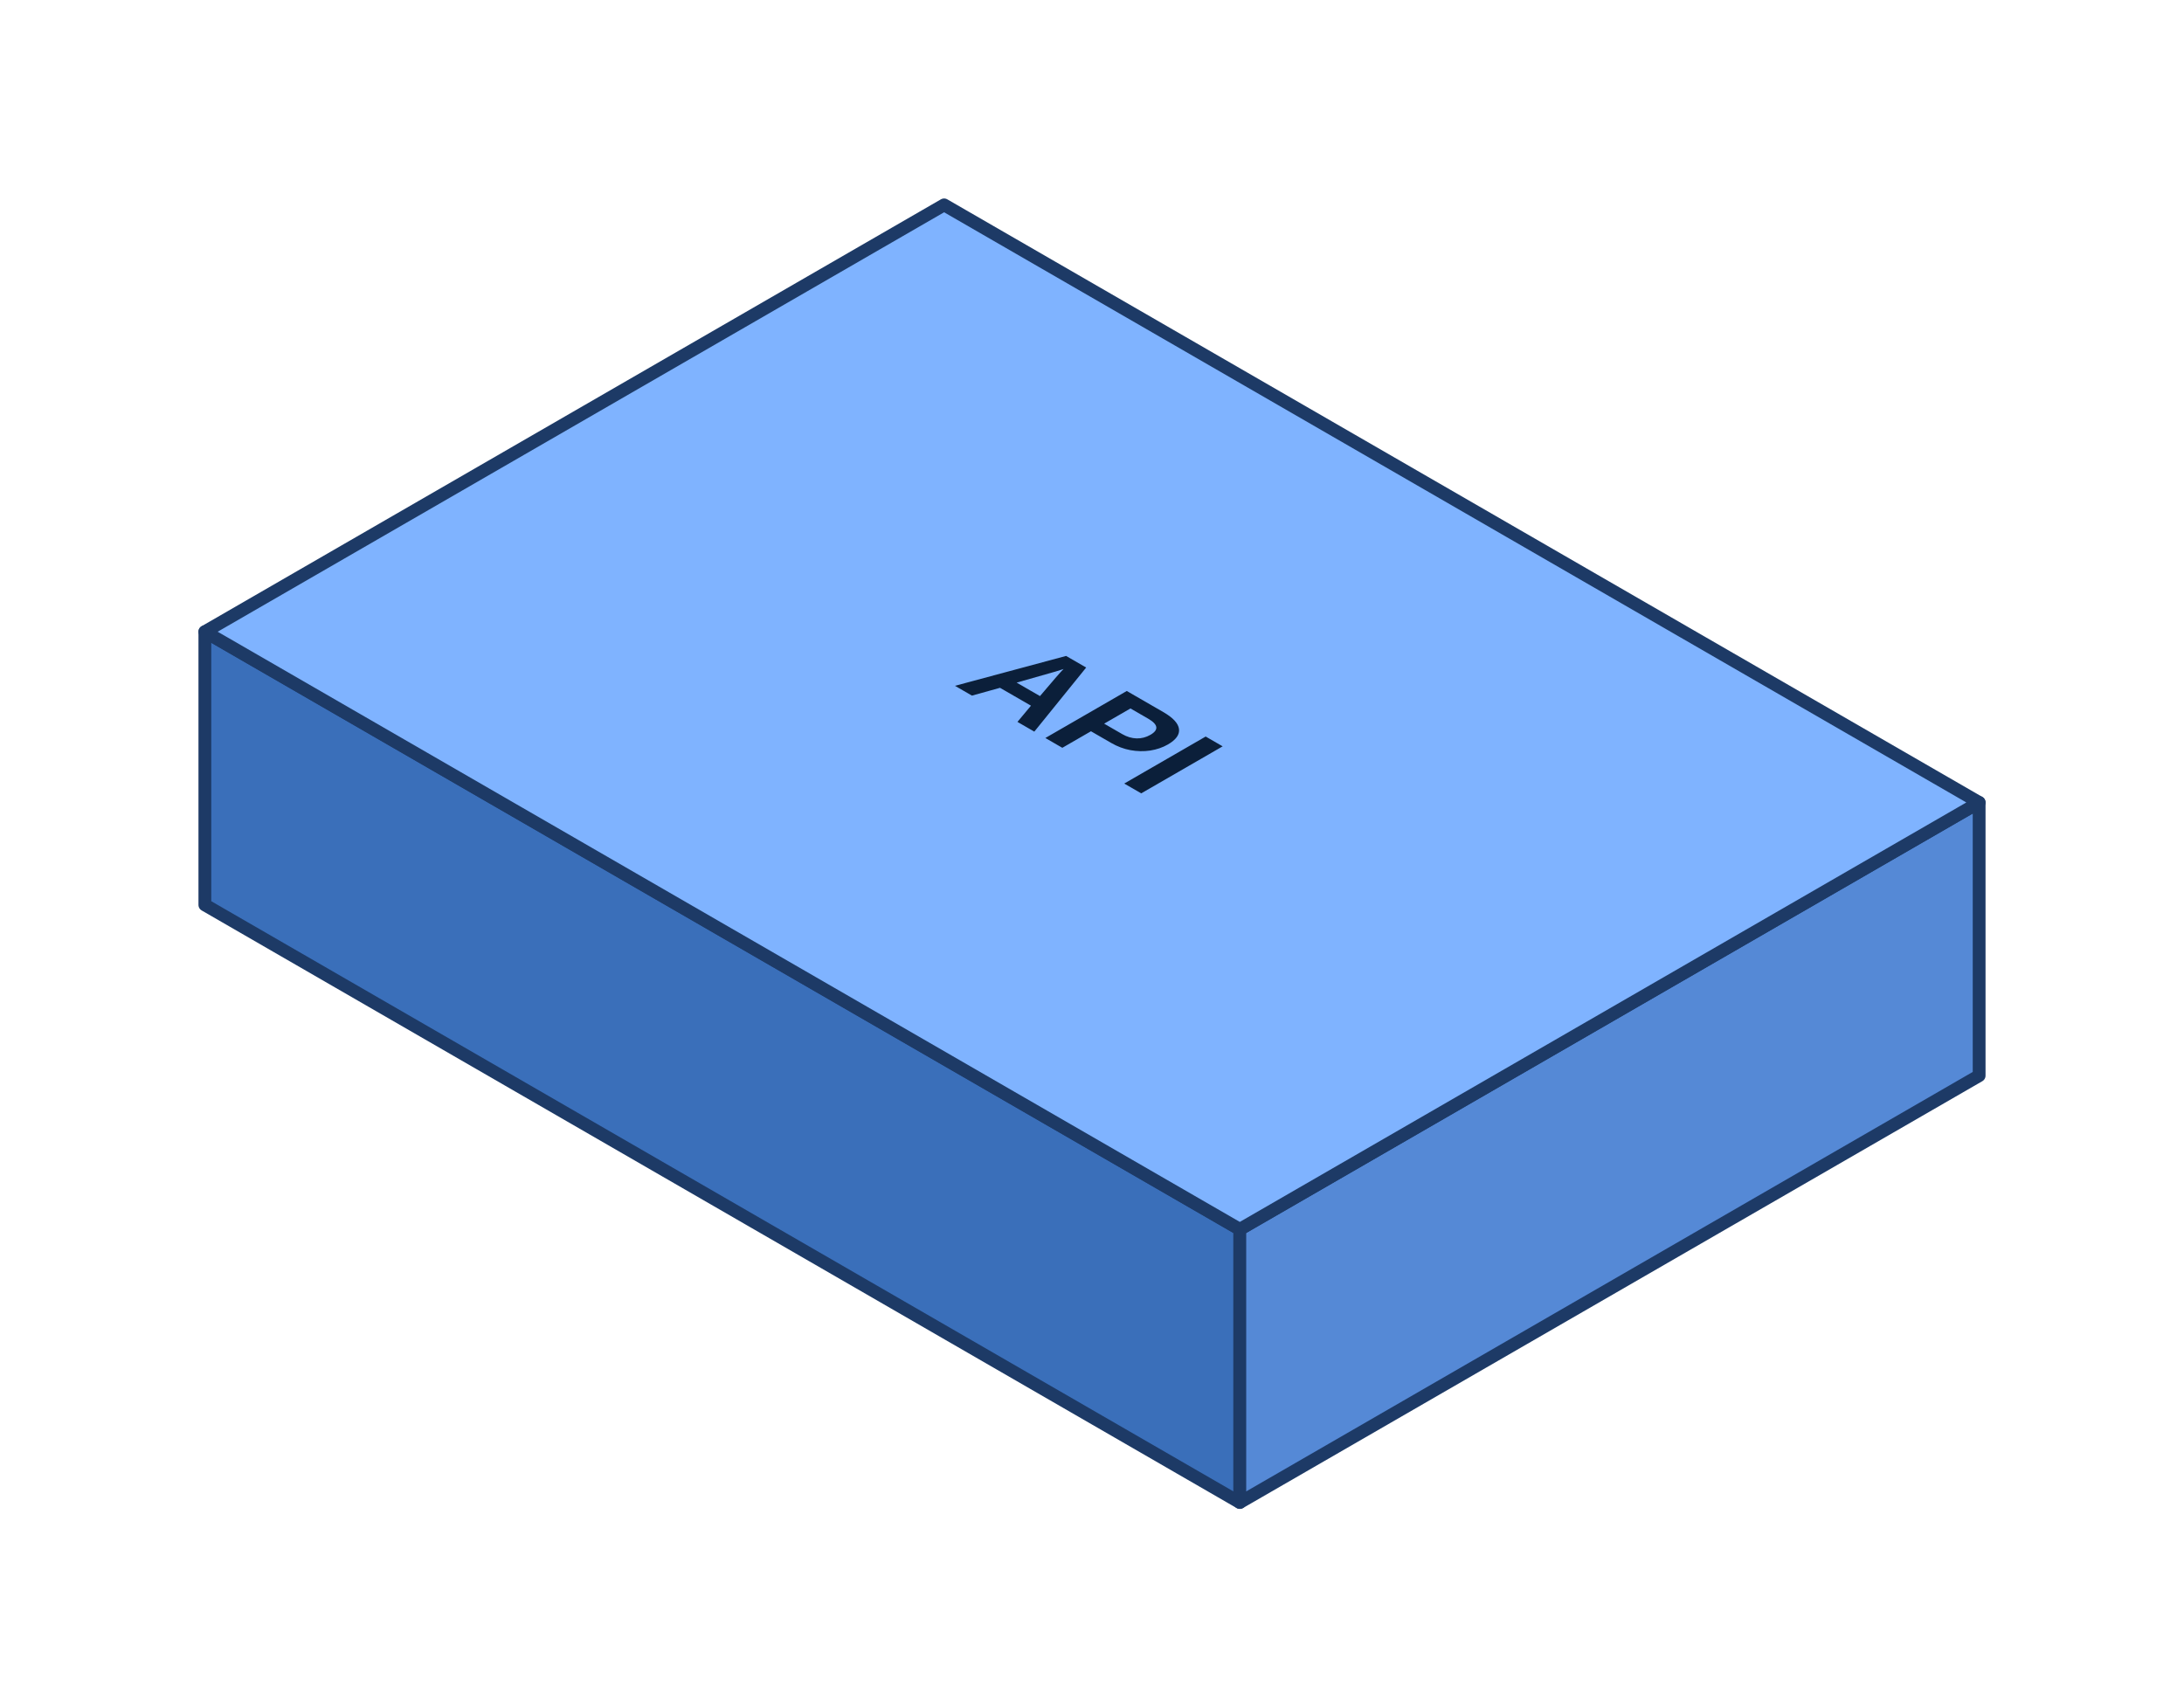
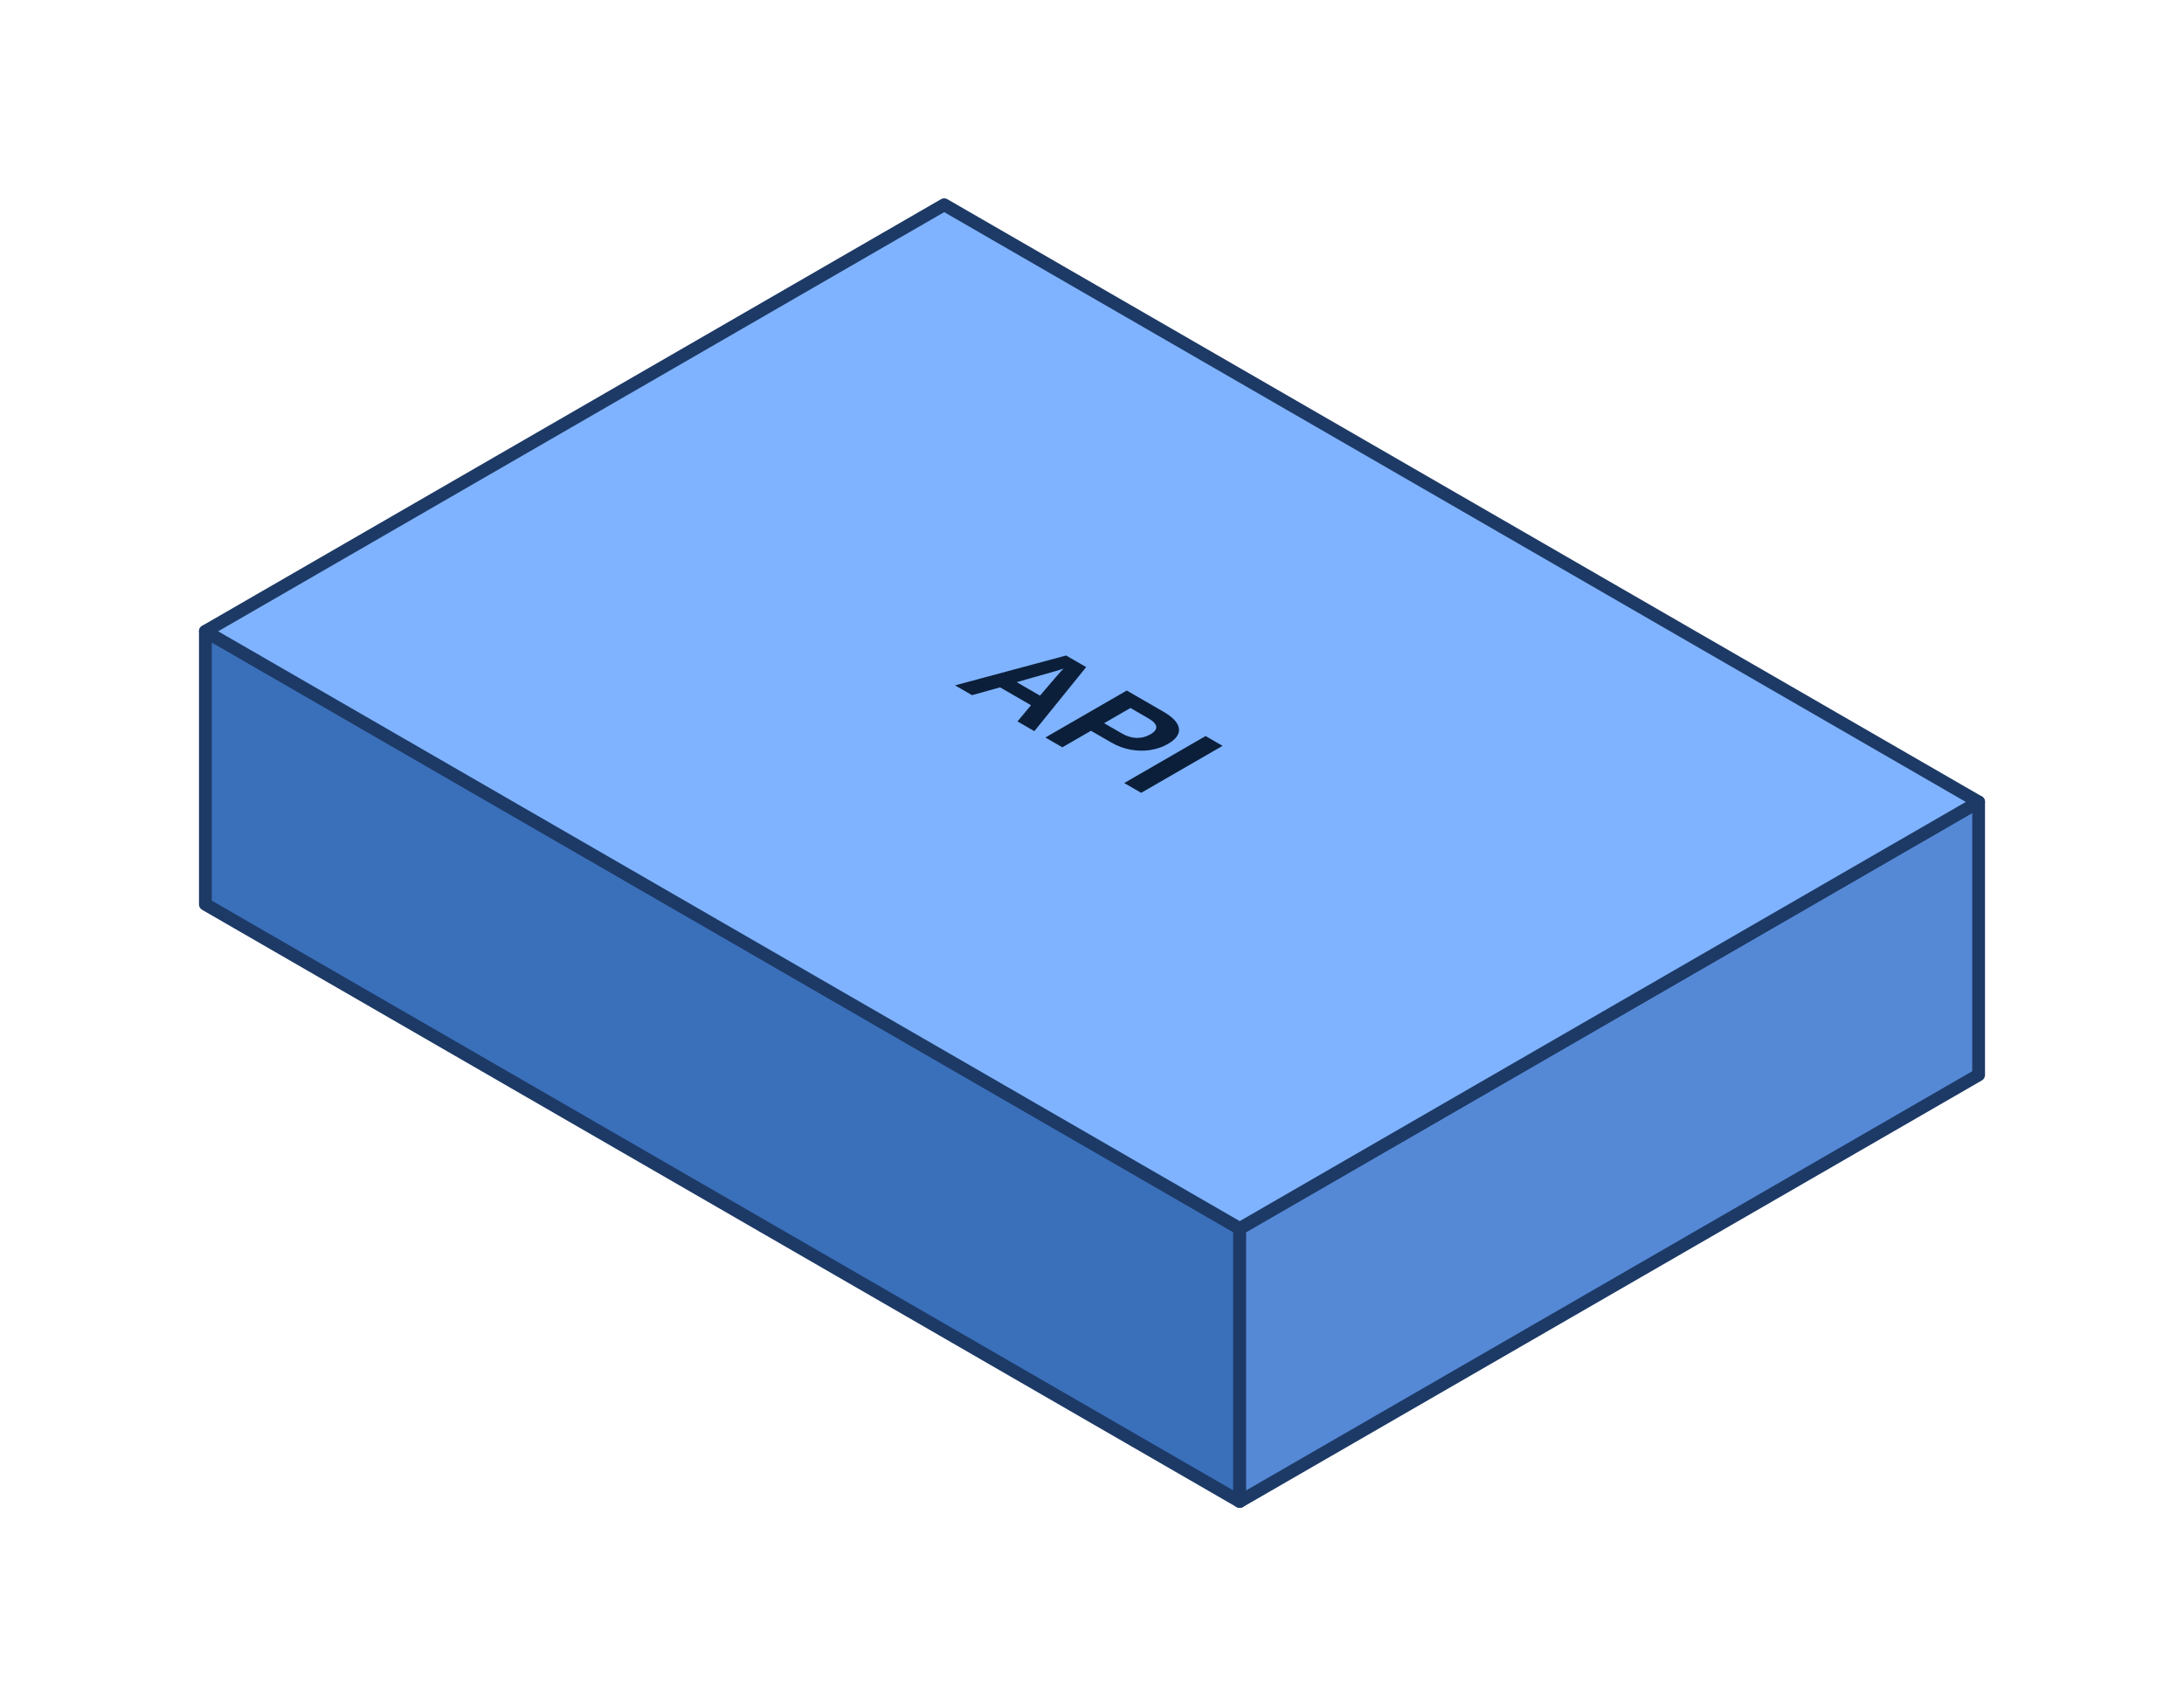
- <svg xmlns="http://www.w3.org/2000/svg" viewBox="0 0 255.85 200.00" width="255.85" height="200.00">
+ <svg xmlns="http://www.w3.org/2000/svg" viewBox="0 0 255.85 200.00" width="256" height="200">
  <g data-face="wrap">
    <polygon data-face="left" points="24.00,106.00 24.00,74.00 145.24,144.00 145.24,176.00" fill="#3A6FBA" stroke="#1D3A66" stroke-width="1.50" stroke-linejoin="round" stroke-linecap="round" />
    <polygon data-face="right" points="231.85,126.00 231.85,94.00 145.24,144.00 145.24,176.00" fill="#5589D6" stroke="#1D3A66" stroke-width="1.50" stroke-linejoin="round" stroke-linecap="round" />
    <polygon data-face="top" points="110.60,24.00 231.85,94.00 145.24,144.00 24.00,74.00" fill="#7FB3FF" stroke="#1D3A66" stroke-width="1.50" stroke-linejoin="round" stroke-linecap="round" />
    <g data-face="top-content" transform="matrix(0.866 0.5 -0.866 0.5 110.60 24.00)">
      <text x="70.00" y="50.00" dy=".35em" font-family="Helvetica Neue, Arial, sans-serif" font-size="16.00" font-weight="600" fill="#0B1F3A" text-anchor="middle">API</text>
    </g>
  </g>
</svg>
